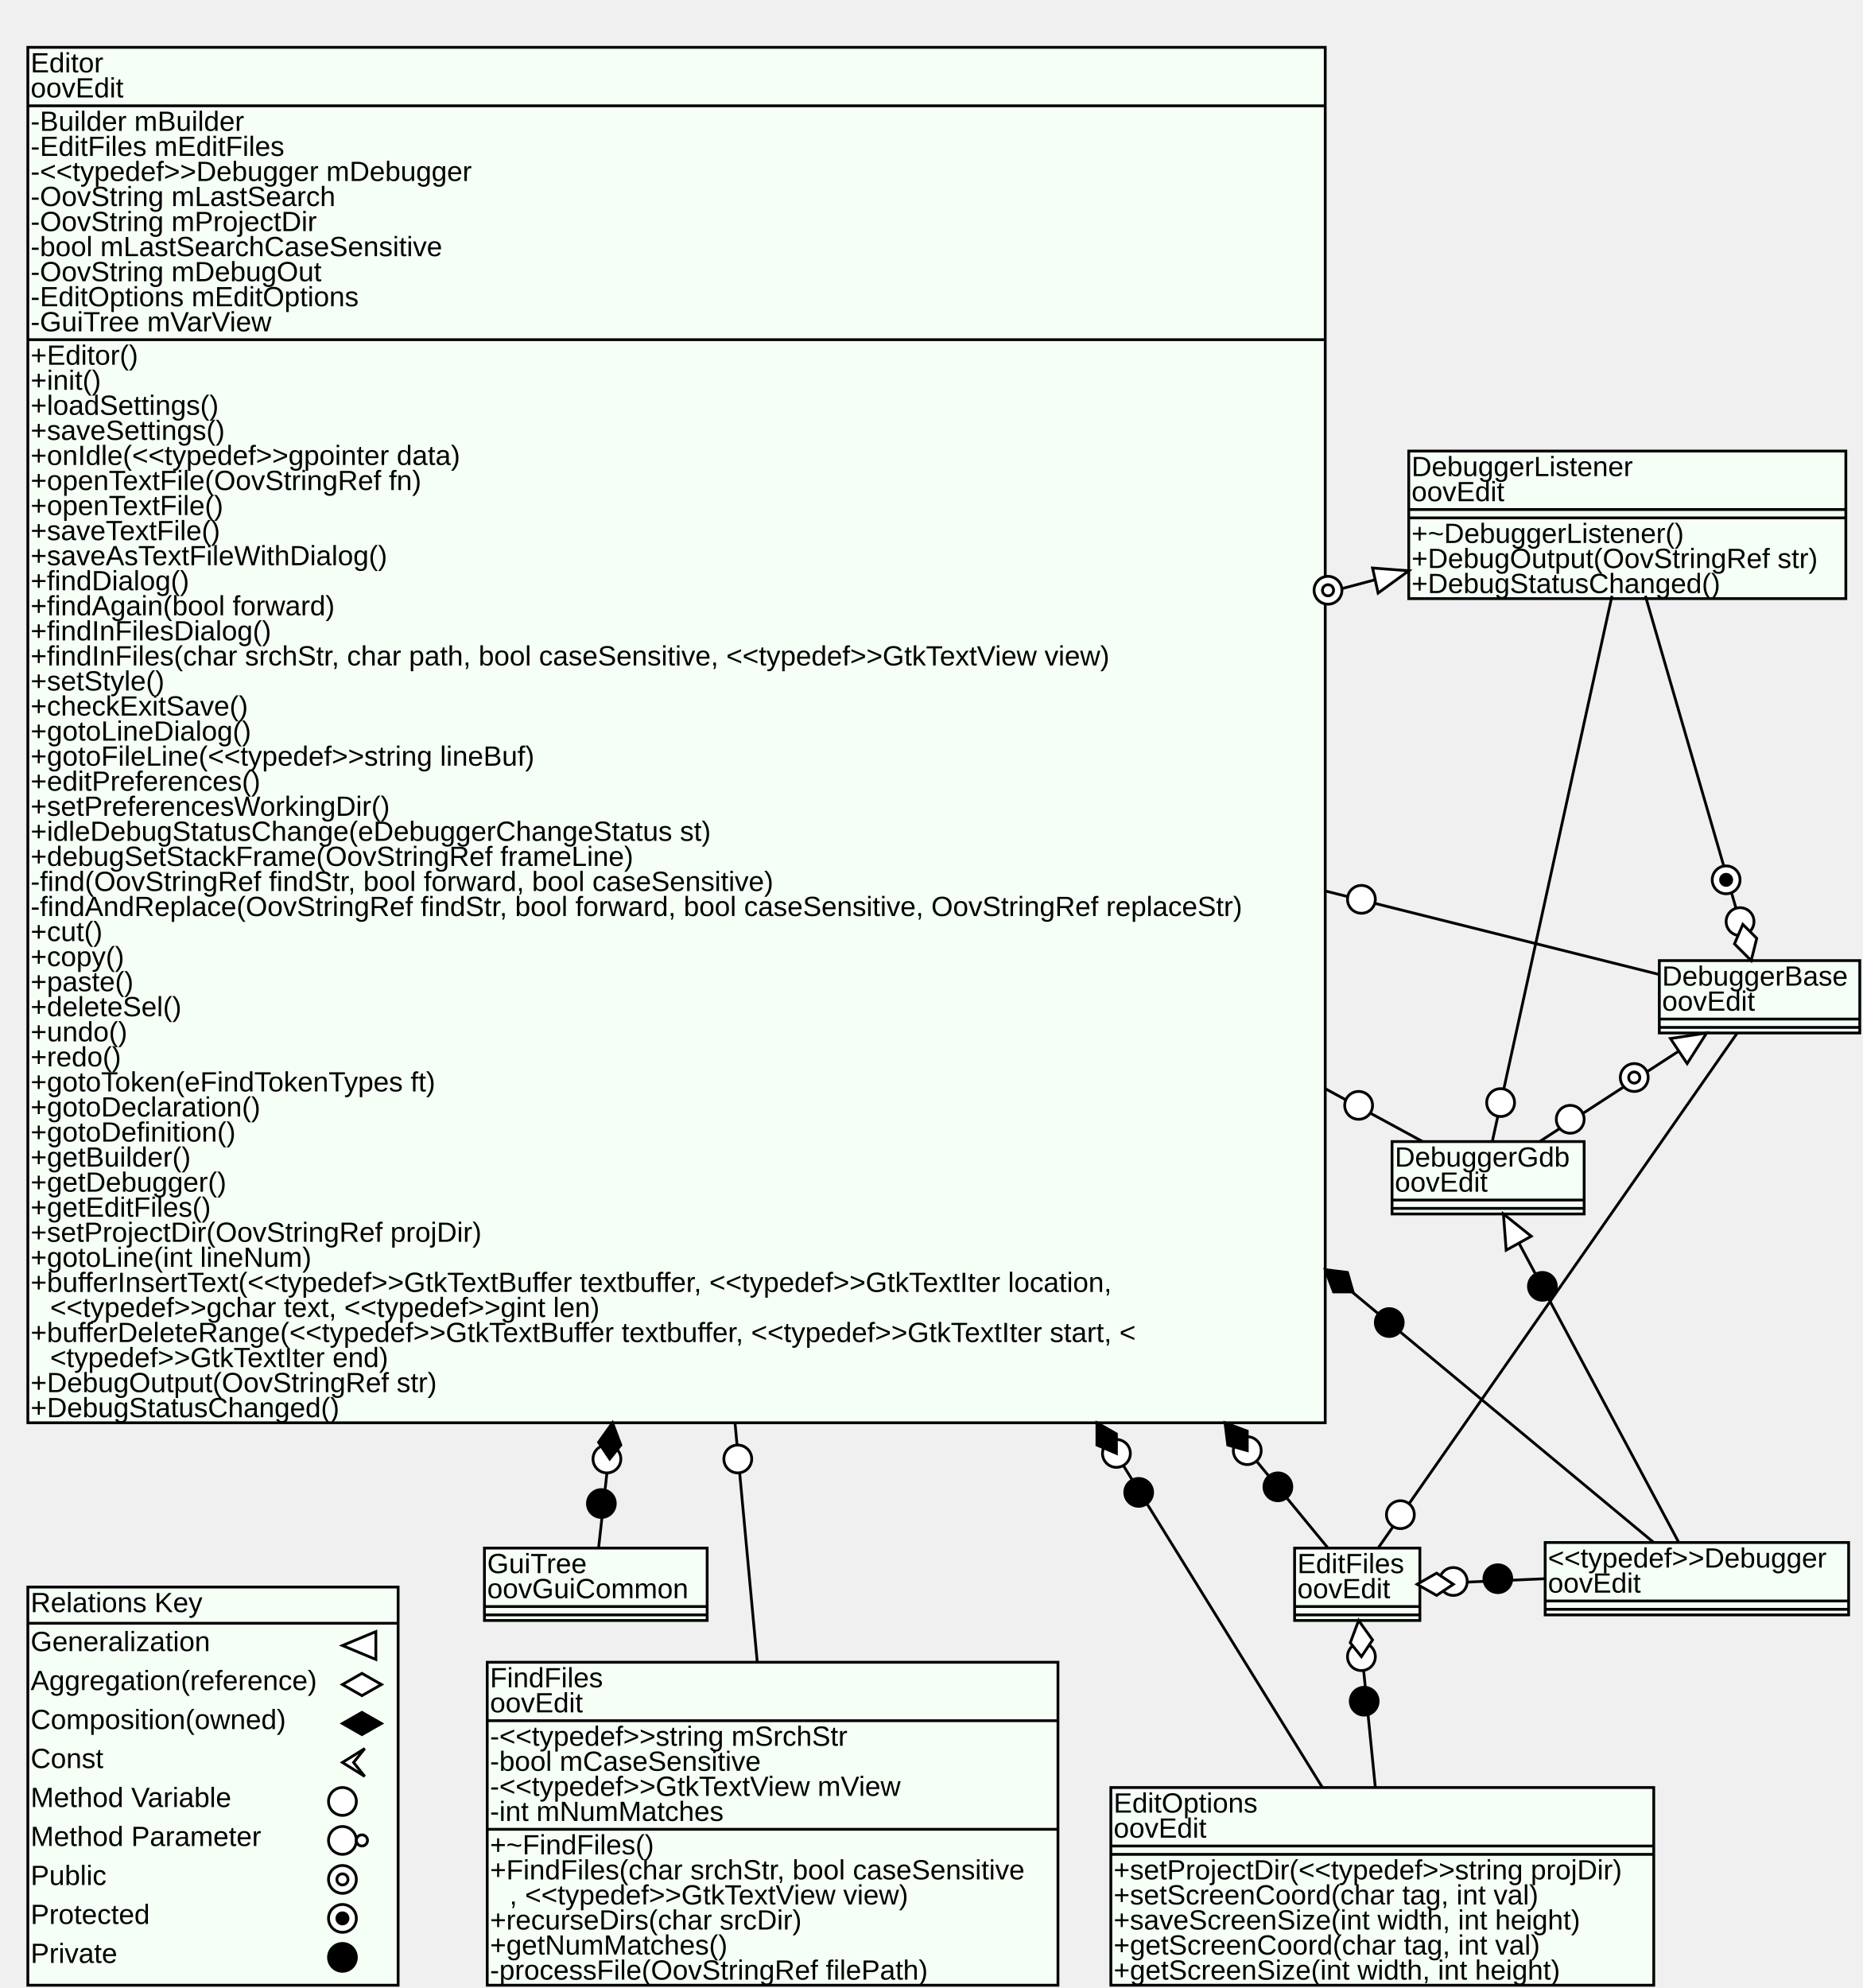
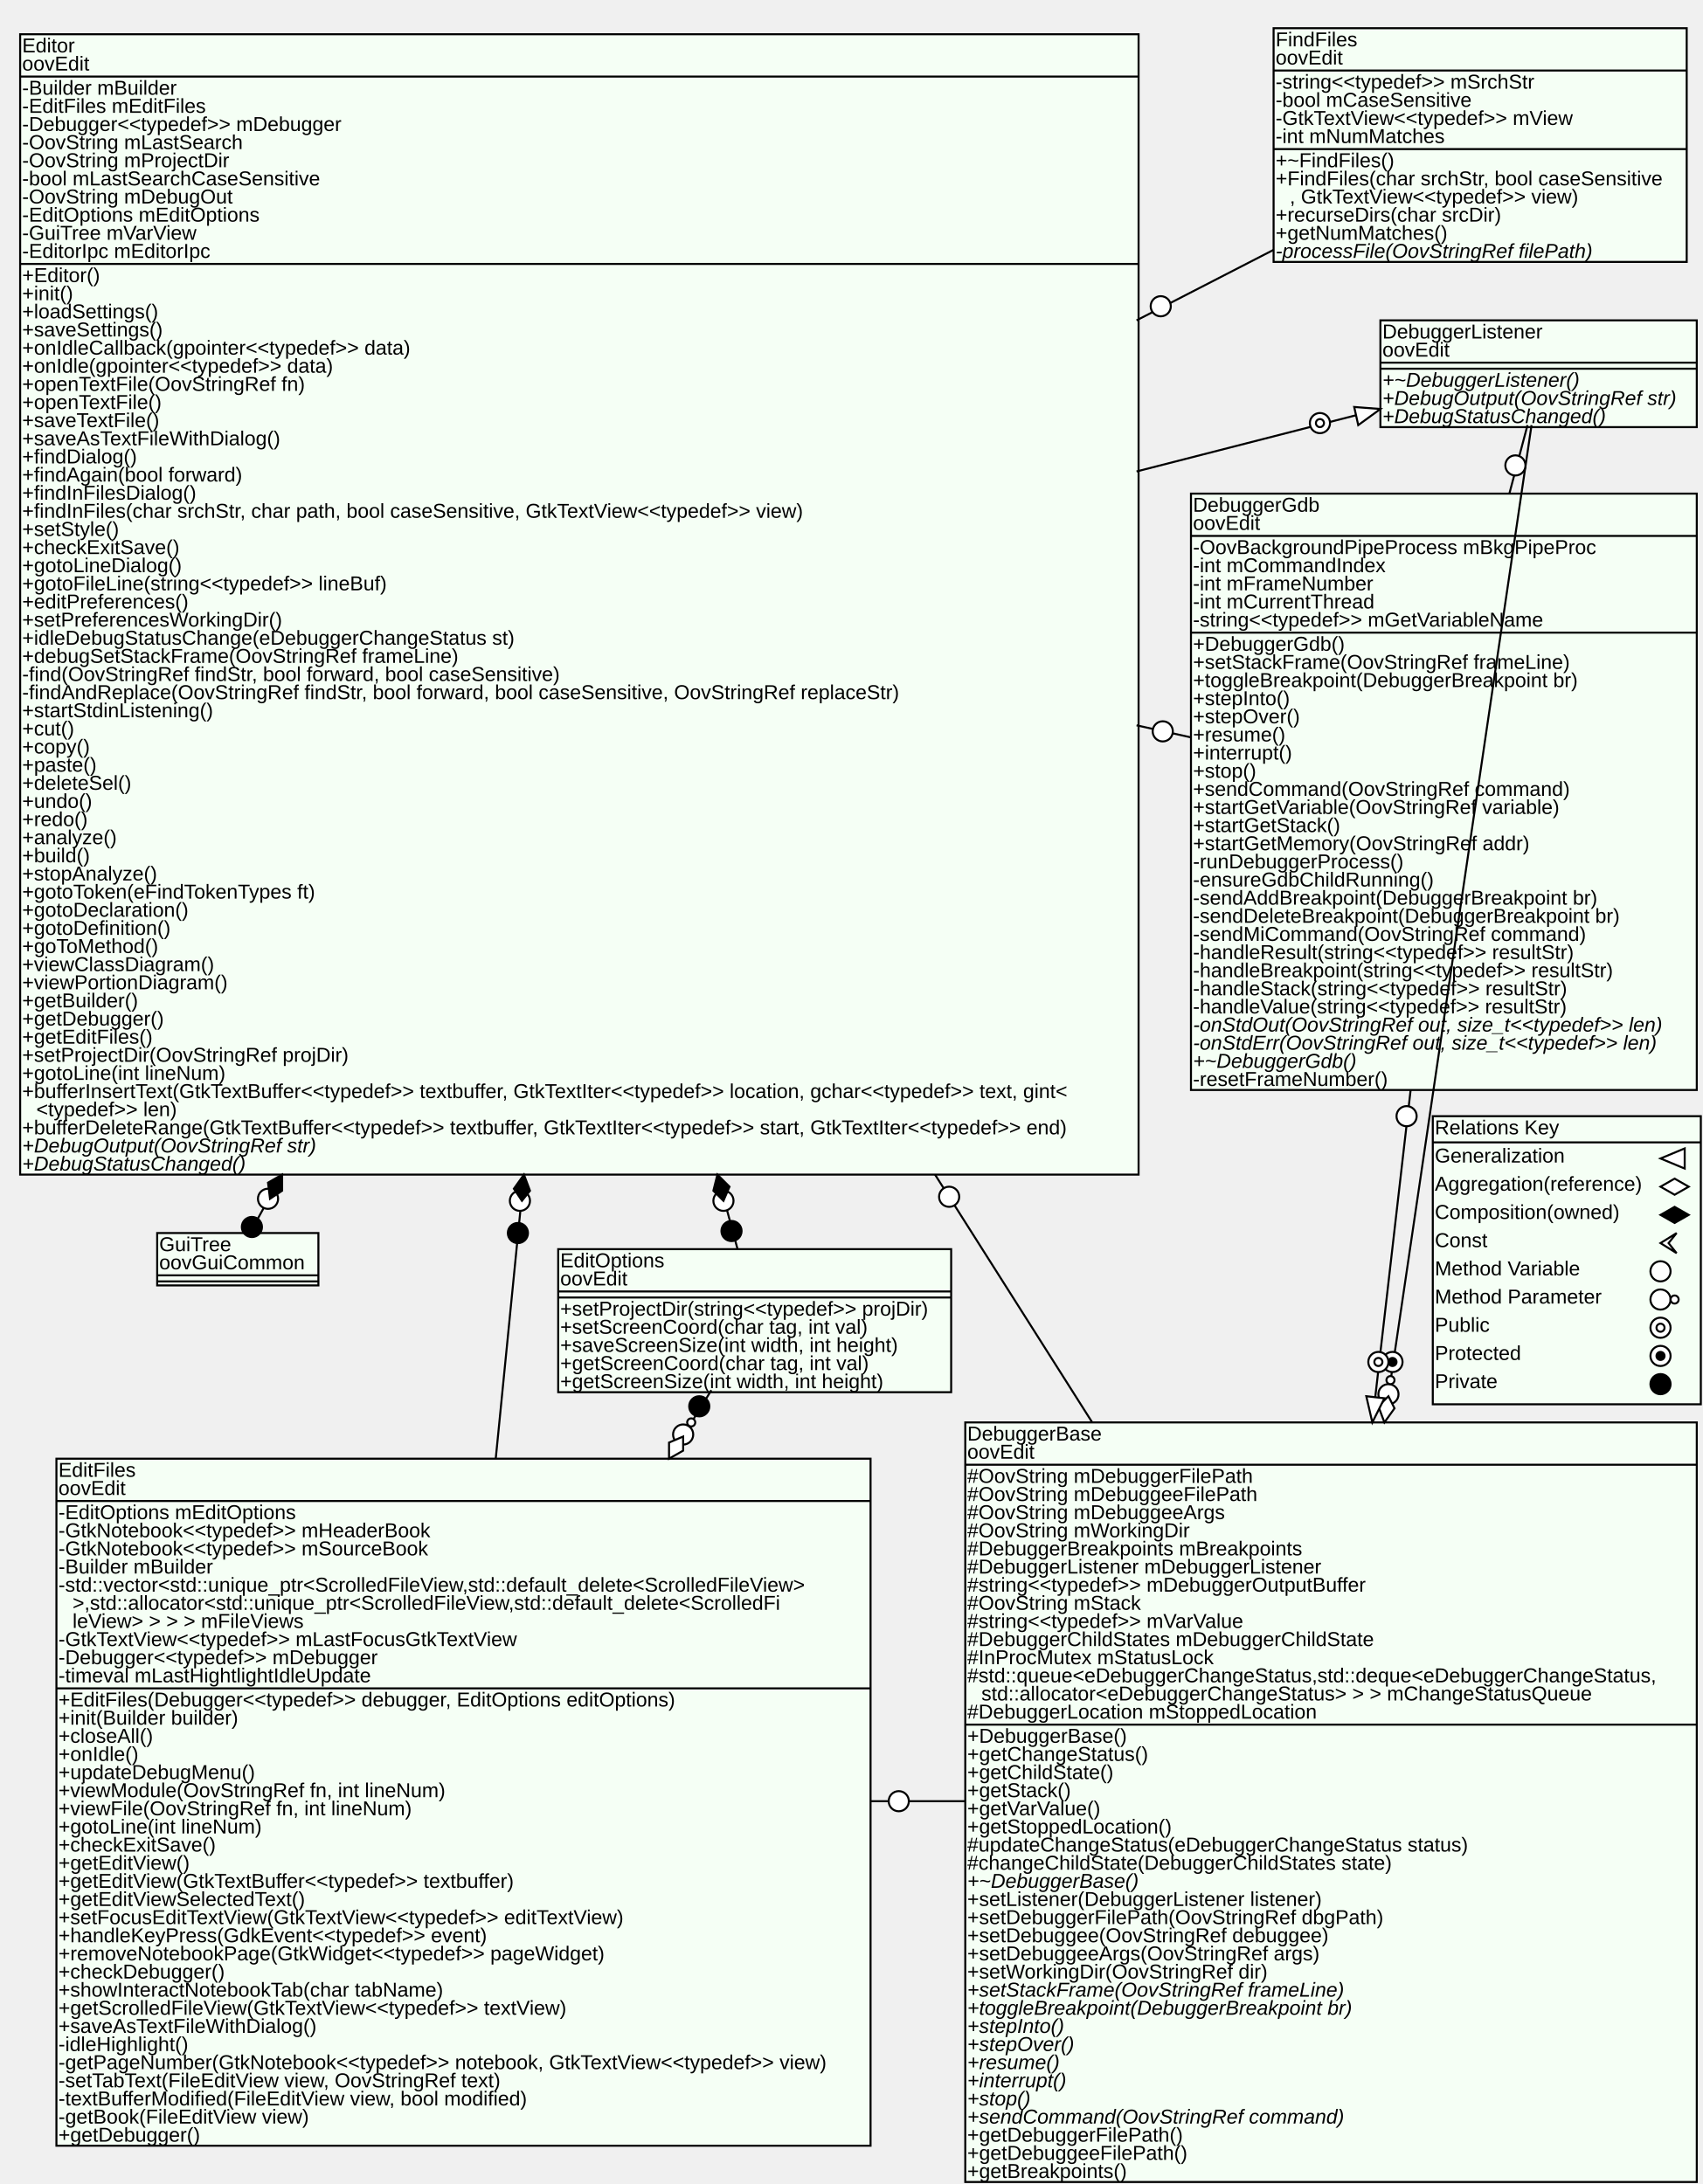
- <svg xmlns="http://www.w3.org/2000/svg" version="1.1" font-family="Arial, Helvetica, sans-serif" font-size="10" width="669" height="714">
-   <g fill="#f5fff5" stroke="#000000" style="stroke-width:1">
-     <rect x="10" y="570" width="133" height="143" />
-     <line x1="10" y1="583" x2="143" y2="583" />
-     <polygon points="123,591 135,596 135,586 123,591 " style="fill:#ffffff" />
-     <polygon points="123,605 130,609 137,605 130,601 123,605 " style="fill:#ffffff" />
-     <polygon points="123,619 130,623 137,619 130,615 123,619 " style="fill:#000000" />
-     <polygon points="123,633 131,638 127,633 131,628 123,633 " style="fill:#ffffff" />
-     <circle cx="123" cy="647" r="5" style="fill:#ffffff" />
-     <circle cx="123" cy="661" r="5" style="fill:#ffffff" />
-     <circle cx="130" cy="661" r="2" style="fill:#ffffff" />
-     <circle cx="123" cy="675" r="5" style="fill:#ffffff" />
-     <circle cx="123" cy="675" r="2" style="fill:#ffffff" />
-     <circle cx="123" cy="689" r="5" style="fill:#ffffff" />
-     <circle cx="123" cy="689" r="2" style="fill:#000000" />
-     <circle cx="123" cy="703" r="5" style="fill:#000000" />
-     <circle cx="123" cy="703" r="2" style="fill:#000000" />
-   </g>
-   <g stroke="none">
-     <text x="11" y="579">Relations Key</text>
-     <text x="11" y="593">Generalization</text>
-     <text x="11" y="607">Aggregation(reference)</text>
-     <text x="11" y="621">Composition(owned)</text>
-     <text x="11" y="635">Const</text>
-     <text x="11" y="649">Method Variable</text>
-     <text x="11" y="663">Method Parameter</text>
-     <text x="11" y="677">Public</text>
-     <text x="11" y="691">Protected</text>
-     <text x="11" y="705">Private</text>
-   </g>
-   <g fill="#f5fff5" stroke="#000000" style="stroke-width:1">
-     <rect x="10" y="17" width="466" height="494" />
-     <line x1="10" y1="38" x2="476" y2="38" />
-     <line x1="10" y1="122" x2="476" y2="122" />
+ <svg xmlns="http://www.w3.org/2000/svg" version="1.1" font-family="Arial, Helvetica, sans-serif" font-size="10" width="845" height="1084">
+   <g fill="#f5fff5" stroke="#000000" style="stroke-width:1">
+     <rect x="711" y="554" width="133" height="143" />
+     <line x1="711" y1="567" x2="844" y2="567" />
+     <polygon points="824,575 836,580 836,570 824,575 " style="fill:#ffffff" />
+     <polygon points="824,589 831,593 838,589 831,585 824,589 " style="fill:#ffffff" />
+     <polygon points="824,603 831,607 838,603 831,599 824,603 " style="fill:#000000" />
+     <polygon points="824,617 832,622 828,617 832,612 824,617 " style="fill:#ffffff" />
+     <circle cx="824" cy="631" r="5" style="fill:#ffffff" />
+     <circle cx="824" cy="645" r="5" style="fill:#ffffff" />
+     <circle cx="831" cy="645" r="2" style="fill:#ffffff" />
+     <circle cx="824" cy="659" r="5" style="fill:#ffffff" />
+     <circle cx="824" cy="659" r="2" style="fill:#ffffff" />
+     <circle cx="824" cy="673" r="5" style="fill:#ffffff" />
+     <circle cx="824" cy="673" r="2" style="fill:#000000" />
+     <circle cx="824" cy="687" r="5" style="fill:#000000" />
+     <circle cx="824" cy="687" r="2" style="fill:#000000" />
+   </g>
+   <g stroke="none">
+     <text x="712" y="563">Relations Key</text>
+     <text x="712" y="577">Generalization</text>
+     <text x="712" y="591">Aggregation(reference)</text>
+     <text x="712" y="605">Composition(owned)</text>
+     <text x="712" y="619">Const</text>
+     <text x="712" y="633">Method Variable</text>
+     <text x="712" y="647">Method Parameter</text>
+     <text x="712" y="661">Public</text>
+     <text x="712" y="675">Protected</text>
+     <text x="712" y="689">Private</text>
+   </g>
+   <g fill="#f5fff5" stroke="#000000" style="stroke-width:1">
+     <rect x="10" y="17" width="555" height="566" />
+     <line x1="10" y1="38" x2="565" y2="38" />
+     <line x1="10" y1="131" x2="565" y2="131" />
  </g>
  <g stroke="none">
    <text x="11" y="26">Editor</text>
    <text x="11" y="35">oovEdit</text>
    <text x="11" y="47">-Builder mBuilder</text>
    <text x="11" y="56">-EditFiles mEditFiles</text>
-     <text x="11" y="65">-&lt;&lt;typedef&gt;&gt;Debugger mDebugger</text>
+     <text x="11" y="65">-Debugger&lt;&lt;typedef&gt;&gt; mDebugger</text>
    <text x="11" y="74">-OovString mLastSearch</text>
    <text x="11" y="83">-OovString mProjectDir</text>
    <text x="11" y="92">-bool mLastSearchCaseSensitive</text>
    <text x="11" y="101">-OovString mDebugOut</text>
    <text x="11" y="110">-EditOptions mEditOptions</text>
    <text x="11" y="119">-GuiTree mVarView</text>
-     <text x="11" y="131">+Editor()</text>
-     <text x="11" y="140">+init()</text>
-     <text x="11" y="149">+loadSettings()</text>
-     <text x="11" y="158">+saveSettings()</text>
-     <text x="11" y="167">+onIdle(&lt;&lt;typedef&gt;&gt;gpointer data)</text>
-     <text x="11" y="176">+openTextFile(OovStringRef fn)</text>
-     <text x="11" y="185">+openTextFile()</text>
-     <text x="11" y="194">+saveTextFile()</text>
-     <text x="11" y="203">+saveAsTextFileWithDialog()</text>
-     <text x="11" y="212">+findDialog()</text>
-     <text x="11" y="221">+findAgain(bool forward)</text>
-     <text x="11" y="230">+findInFilesDialog()</text>
-     <text x="11" y="239">+findInFiles(char srchStr, char path, bool caseSensitive, &lt;&lt;typedef&gt;&gt;GtkTextView view)</text>
-     <text x="11" y="248">+setStyle()</text>
-     <text x="11" y="257">+checkExitSave()</text>
-     <text x="11" y="266">+gotoLineDialog()</text>
-     <text x="11" y="275">+gotoFileLine(&lt;&lt;typedef&gt;&gt;string lineBuf)</text>
-     <text x="11" y="284">+editPreferences()</text>
-     <text x="11" y="293">+setPreferencesWorkingDir()</text>
-     <text x="11" y="302">+idleDebugStatusChange(eDebuggerChangeStatus st)</text>
-     <text x="11" y="311">+debugSetStackFrame(OovStringRef frameLine)</text>
-     <text x="11" y="320">-find(OovStringRef findStr, bool forward, bool caseSensitive)</text>
-     <text x="11" y="329">-findAndReplace(OovStringRef findStr, bool forward, bool caseSensitive, OovStringRef replaceStr)</text>
-     <text x="11" y="338">+cut()</text>
-     <text x="11" y="347">+copy()</text>
-     <text x="11" y="356">+paste()</text>
-     <text x="11" y="365">+deleteSel()</text>
-     <text x="11" y="374">+undo()</text>
-     <text x="11" y="383">+redo()</text>
-     <text x="11" y="392">+gotoToken(eFindTokenTypes ft)</text>
-     <text x="11" y="401">+gotoDeclaration()</text>
-     <text x="11" y="410">+gotoDefinition()</text>
-     <text x="11" y="419">+getBuilder()</text>
-     <text x="11" y="428">+getDebugger()</text>
-     <text x="11" y="437">+getEditFiles()</text>
-     <text x="11" y="446">+setProjectDir(OovStringRef projDir)</text>
-     <text x="11" y="455">+gotoLine(int lineNum)</text>
-     <text x="11" y="464">+bufferInsertText(&lt;&lt;typedef&gt;&gt;GtkTextBuffer textbuffer, &lt;&lt;typedef&gt;&gt;GtkTextIter location,</text>
-     <text x="18" y="473"> &lt;&lt;typedef&gt;&gt;gchar text, &lt;&lt;typedef&gt;&gt;gint len)</text>
-     <text x="11" y="482">+bufferDeleteRange(&lt;&lt;typedef&gt;&gt;GtkTextBuffer textbuffer, &lt;&lt;typedef&gt;&gt;GtkTextIter start, &lt;</text>
-     <text x="18" y="491">&lt;typedef&gt;&gt;GtkTextIter end)</text>
-     <text x="11" y="500">+DebugOutput(OovStringRef str)</text>
-     <text x="11" y="509">+DebugStatusChanged()</text>
-   </g>
-   <g fill="#f5fff5" stroke="#000000" style="stroke-width:1">
-     <rect x="465" y="556" width="45" height="26" />
-     <line x1="465" y1="577" x2="510" y2="577" />
-     <line x1="465" y1="580" x2="510" y2="580" />
-   </g>
-   <g stroke="none">
-     <text x="466" y="565">EditFiles</text>
-     <text x="466" y="574">oovEdit</text>
-   </g>
-   <g fill="#f5fff5" stroke="#000000" style="stroke-width:1">
-     <rect x="555" y="554" width="109" height="26" />
-     <line x1="555" y1="575" x2="664" y2="575" />
-     <line x1="555" y1="578" x2="664" y2="578" />
-   </g>
-   <g stroke="none">
-     <text x="556" y="563">&lt;&lt;typedef&gt;&gt;Debugger</text>
-     <text x="556" y="572">oovEdit</text>
-   </g>
-   <g fill="#f5fff5" stroke="#000000" style="stroke-width:1">
-     <rect x="399" y="642" width="195" height="71" />
-     <line x1="399" y1="663" x2="594" y2="663" />
-     <line x1="399" y1="666" x2="594" y2="666" />
-   </g>
-   <g stroke="none">
-     <text x="400" y="651">EditOptions</text>
-     <text x="400" y="660">oovEdit</text>
-     <text x="400" y="675">+setProjectDir(&lt;&lt;typedef&gt;&gt;string projDir)</text>
-     <text x="400" y="684">+setScreenCoord(char tag, int val)</text>
-     <text x="400" y="693">+saveScreenSize(int width, int height)</text>
-     <text x="400" y="702">+getScreenCoord(char tag, int val)</text>
-     <text x="400" y="711">+getScreenSize(int width, int height)</text>
-   </g>
-   <g fill="#f5fff5" stroke="#000000" style="stroke-width:1">
-     <rect x="174" y="556" width="80" height="26" />
-     <line x1="174" y1="577" x2="254" y2="577" />
-     <line x1="174" y1="580" x2="254" y2="580" />
-   </g>
-   <g stroke="none">
-     <text x="175" y="565">GuiTree</text>
-     <text x="175" y="574">oovGuiCommon</text>
-   </g>
-   <g fill="#f5fff5" stroke="#000000" style="stroke-width:1">
-     <rect x="506" y="162" width="157" height="53" />
-     <line x1="506" y1="183" x2="663" y2="183" />
-     <line x1="506" y1="186" x2="663" y2="186" />
-   </g>
-   <g stroke="none">
-     <text x="507" y="171">DebuggerListener</text>
-     <text x="507" y="180">oovEdit</text>
-     <text x="507" y="195">+~DebuggerListener()</text>
-     <text x="507" y="204">+DebugOutput(OovStringRef str)</text>
-     <text x="507" y="213">+DebugStatusChanged()</text>
-   </g>
-   <g fill="#f5fff5" stroke="#000000" style="stroke-width:1">
-     <rect x="596" y="345" width="72" height="26" />
-     <line x1="596" y1="366" x2="668" y2="366" />
-     <line x1="596" y1="369" x2="668" y2="369" />
-   </g>
-   <g stroke="none">
-     <text x="597" y="354">DebuggerBase</text>
-     <text x="597" y="363">oovEdit</text>
-   </g>
-   <g fill="#f5fff5" stroke="#000000" style="stroke-width:1">
-     <rect x="500" y="410" width="69" height="26" />
-     <line x1="500" y1="431" x2="569" y2="431" />
-     <line x1="500" y1="434" x2="569" y2="434" />
-   </g>
-   <g stroke="none">
-     <text x="501" y="419">DebuggerGdb</text>
-     <text x="501" y="428">oovEdit</text>
-   </g>
-   <g fill="#f5fff5" stroke="#000000" style="stroke-width:1">
-     <rect x="175" y="597" width="205" height="116" />
-     <line x1="175" y1="618" x2="380" y2="618" />
-     <line x1="175" y1="657" x2="380" y2="657" />
-   </g>
-   <g stroke="none">
-     <text x="176" y="606">FindFiles</text>
-     <text x="176" y="615">oovEdit</text>
-     <text x="176" y="627">-&lt;&lt;typedef&gt;&gt;string mSrchStr</text>
-     <text x="176" y="636">-bool mCaseSensitive</text>
-     <text x="176" y="645">-&lt;&lt;typedef&gt;&gt;GtkTextView mView</text>
-     <text x="176" y="654">-int mNumMatches</text>
-     <text x="176" y="666">+~FindFiles()</text>
-     <text x="176" y="675">+FindFiles(char srchStr, bool caseSensitive</text>
-     <text x="183" y="684">, &lt;&lt;typedef&gt;&gt;GtkTextView view)</text>
-     <text x="176" y="693">+recurseDirs(char srcDir)</text>
-     <text x="176" y="702">+getNumMatches()</text>
-     <text x="176" y="711">-processFile(OovStringRef filePath)</text>
+     <text x="11" y="128">-EditorIpc mEditorIpc</text>
+     <text x="11" y="140">+Editor()</text>
+     <text x="11" y="149">+init()</text>
+     <text x="11" y="158">+loadSettings()</text>
+     <text x="11" y="167">+saveSettings()</text>
+     <text x="11" y="176">+onIdleCallback(gpointer&lt;&lt;typedef&gt;&gt; data)</text>
+     <text x="11" y="185">+onIdle(gpointer&lt;&lt;typedef&gt;&gt; data)</text>
+     <text x="11" y="194">+openTextFile(OovStringRef fn)</text>
+     <text x="11" y="203">+openTextFile()</text>
+     <text x="11" y="212">+saveTextFile()</text>
+     <text x="11" y="221">+saveAsTextFileWithDialog()</text>
+     <text x="11" y="230">+findDialog()</text>
+     <text x="11" y="239">+findAgain(bool forward)</text>
+     <text x="11" y="248">+findInFilesDialog()</text>
+     <text x="11" y="257">+findInFiles(char srchStr, char path, bool caseSensitive, GtkTextView&lt;&lt;typedef&gt;&gt; view)</text>
+     <text x="11" y="266">+setStyle()</text>
+     <text x="11" y="275">+checkExitSave()</text>
+     <text x="11" y="284">+gotoLineDialog()</text>
+     <text x="11" y="293">+gotoFileLine(string&lt;&lt;typedef&gt;&gt; lineBuf)</text>
+     <text x="11" y="302">+editPreferences()</text>
+     <text x="11" y="311">+setPreferencesWorkingDir()</text>
+     <text x="11" y="320">+idleDebugStatusChange(eDebuggerChangeStatus st)</text>
+     <text x="11" y="329">+debugSetStackFrame(OovStringRef frameLine)</text>
+     <text x="11" y="338">-find(OovStringRef findStr, bool forward, bool caseSensitive)</text>
+     <text x="11" y="347">-findAndReplace(OovStringRef findStr, bool forward, bool caseSensitive, OovStringRef replaceStr)</text>
+     <text x="11" y="356">+startStdinListening()</text>
+     <text x="11" y="365">+cut()</text>
+     <text x="11" y="374">+copy()</text>
+     <text x="11" y="383">+paste()</text>
+     <text x="11" y="392">+deleteSel()</text>
+     <text x="11" y="401">+undo()</text>
+     <text x="11" y="410">+redo()</text>
+     <text x="11" y="419">+analyze()</text>
+     <text x="11" y="428">+build()</text>
+     <text x="11" y="437">+stopAnalyze()</text>
+     <text x="11" y="446">+gotoToken(eFindTokenTypes ft)</text>
+     <text x="11" y="455">+gotoDeclaration()</text>
+     <text x="11" y="464">+gotoDefinition()</text>
+     <text x="11" y="473">+goToMethod()</text>
+     <text x="11" y="482">+viewClassDiagram()</text>
+     <text x="11" y="491">+viewPortionDiagram()</text>
+     <text x="11" y="500">+getBuilder()</text>
+     <text x="11" y="509">+getDebugger()</text>
+     <text x="11" y="518">+getEditFiles()</text>
+     <text x="11" y="527">+setProjectDir(OovStringRef projDir)</text>
+     <text x="11" y="536">+gotoLine(int lineNum)</text>
+     <text x="11" y="545">+bufferInsertText(GtkTextBuffer&lt;&lt;typedef&gt;&gt; textbuffer, GtkTextIter&lt;&lt;typedef&gt;&gt; location, gchar&lt;&lt;typedef&gt;&gt; text, gint&lt;</text>
+     <text x="18" y="554">&lt;typedef&gt;&gt; len)</text>
+     <text x="11" y="563">+bufferDeleteRange(GtkTextBuffer&lt;&lt;typedef&gt;&gt; textbuffer, GtkTextIter&lt;&lt;typedef&gt;&gt; start, GtkTextIter&lt;&lt;typedef&gt;&gt; end)</text>
+   </g>
+   <g stroke="none" font-style="italic">
+     <text x="11" y="572">+DebugOutput(OovStringRef str)</text>
+     <text x="11" y="581">+DebugStatusChanged()</text>
+   </g>
+   <g fill="#f5fff5" stroke="#000000" style="stroke-width:1">
+     <rect x="28" y="724" width="404" height="341" />
+     <line x1="28" y1="745" x2="432" y2="745" />
+     <line x1="28" y1="838" x2="432" y2="838" />
+   </g>
+   <g stroke="none">
+     <text x="29" y="733">EditFiles</text>
+     <text x="29" y="742">oovEdit</text>
+     <text x="29" y="754">-EditOptions mEditOptions</text>
+     <text x="29" y="763">-GtkNotebook&lt;&lt;typedef&gt;&gt; mHeaderBook</text>
+     <text x="29" y="772">-GtkNotebook&lt;&lt;typedef&gt;&gt; mSourceBook</text>
+     <text x="29" y="781">-Builder mBuilder</text>
+     <text x="29" y="790">-std::vector&lt;std::unique_ptr&lt;ScrolledFileView,std::default_delete&lt;ScrolledFileView&gt;</text>
+     <text x="36" y="799"> &gt;,std::allocator&lt;std::unique_ptr&lt;ScrolledFileView,std::default_delete&lt;ScrolledFi</text>
+     <text x="36" y="808">leView&gt; &gt; &gt; &gt; mFileViews</text>
+     <text x="29" y="817">-GtkTextView&lt;&lt;typedef&gt;&gt; mLastFocusGtkTextView</text>
+     <text x="29" y="826">-Debugger&lt;&lt;typedef&gt;&gt; mDebugger</text>
+     <text x="29" y="835">-timeval mLastHightlightIdleUpdate</text>
+     <text x="29" y="847">+EditFiles(Debugger&lt;&lt;typedef&gt;&gt; debugger, EditOptions editOptions)</text>
+     <text x="29" y="856">+init(Builder builder)</text>
+     <text x="29" y="865">+closeAll()</text>
+     <text x="29" y="874">+onIdle()</text>
+     <text x="29" y="883">+updateDebugMenu()</text>
+     <text x="29" y="892">+viewModule(OovStringRef fn, int lineNum)</text>
+     <text x="29" y="901">+viewFile(OovStringRef fn, int lineNum)</text>
+     <text x="29" y="910">+gotoLine(int lineNum)</text>
+     <text x="29" y="919">+checkExitSave()</text>
+     <text x="29" y="928">+getEditView()</text>
+     <text x="29" y="937">+getEditView(GtkTextBuffer&lt;&lt;typedef&gt;&gt; textbuffer)</text>
+     <text x="29" y="946">+getEditViewSelectedText()</text>
+     <text x="29" y="955">+setFocusEditTextView(GtkTextView&lt;&lt;typedef&gt;&gt; editTextView)</text>
+     <text x="29" y="964">+handleKeyPress(GdkEvent&lt;&lt;typedef&gt;&gt; event)</text>
+     <text x="29" y="973">+removeNotebookPage(GtkWidget&lt;&lt;typedef&gt;&gt; pageWidget)</text>
+     <text x="29" y="982">+checkDebugger()</text>
+     <text x="29" y="991">+showInteractNotebookTab(char tabName)</text>
+     <text x="29" y="1000">+getScrolledFileView(GtkTextView&lt;&lt;typedef&gt;&gt; textView)</text>
+     <text x="29" y="1009">+saveAsTextFileWithDialog()</text>
+     <text x="29" y="1018">-idleHighlight()</text>
+     <text x="29" y="1027">-getPageNumber(GtkNotebook&lt;&lt;typedef&gt;&gt; notebook, GtkTextView&lt;&lt;typedef&gt;&gt; view)</text>
+     <text x="29" y="1036">-setTabText(FileEditView view, OovStringRef text)</text>
+     <text x="29" y="1045">-textBufferModified(FileEditView view, bool modified)</text>
+     <text x="29" y="1054">-getBook(FileEditView view)</text>
+     <text x="29" y="1063">+getDebugger()</text>
+   </g>
+   <g stroke="none" font-style="italic">
+ </g>
+   <g fill="#f5fff5" stroke="#000000" style="stroke-width:1">
+     <rect x="277" y="620" width="195" height="71" />
+     <line x1="277" y1="641" x2="472" y2="641" />
+     <line x1="277" y1="644" x2="472" y2="644" />
+   </g>
+   <g stroke="none">
+     <text x="278" y="629">EditOptions</text>
+     <text x="278" y="638">oovEdit</text>
+     <text x="278" y="653">+setProjectDir(string&lt;&lt;typedef&gt;&gt; projDir)</text>
+     <text x="278" y="662">+setScreenCoord(char tag, int val)</text>
+     <text x="278" y="671">+saveScreenSize(int width, int height)</text>
+     <text x="278" y="680">+getScreenCoord(char tag, int val)</text>
+     <text x="278" y="689">+getScreenSize(int width, int height)</text>
+   </g>
+   <g stroke="none" font-style="italic">
+ </g>
+   <g fill="#f5fff5" stroke="#000000" style="stroke-width:1">
+     <rect x="78" y="612" width="80" height="26" />
+     <line x1="78" y1="633" x2="158" y2="633" />
+     <line x1="78" y1="636" x2="158" y2="636" />
+   </g>
+   <g stroke="none">
+     <text x="79" y="621">GuiTree</text>
+     <text x="79" y="630">oovGuiCommon</text>
+   </g>
+   <g stroke="none" font-style="italic">
+ </g>
+   <g fill="#f5fff5" stroke="#000000" style="stroke-width:1">
+     <rect x="685" y="159" width="157" height="53" />
+     <line x1="685" y1="180" x2="842" y2="180" />
+     <line x1="685" y1="183" x2="842" y2="183" />
+   </g>
+   <g stroke="none">
+     <text x="686" y="168">DebuggerListener</text>
+     <text x="686" y="177">oovEdit</text>
+   </g>
+   <g stroke="none" font-style="italic">
+     <text x="686" y="192">+~DebuggerListener()</text>
+     <text x="686" y="201">+DebugOutput(OovStringRef str)</text>
+     <text x="686" y="210">+DebugStatusChanged()</text>
+   </g>
+   <g fill="#f5fff5" stroke="#000000" style="stroke-width:1">
+     <rect x="479" y="706" width="363" height="377" />
+     <line x1="479" y1="727" x2="842" y2="727" />
+     <line x1="479" y1="856" x2="842" y2="856" />
+   </g>
+   <g stroke="none">
+     <text x="480" y="715">DebuggerBase</text>
+     <text x="480" y="724">oovEdit</text>
+     <text x="480" y="736">#OovString mDebuggerFilePath</text>
+     <text x="480" y="745">#OovString mDebuggeeFilePath</text>
+     <text x="480" y="754">#OovString mDebuggeeArgs</text>
+     <text x="480" y="763">#OovString mWorkingDir</text>
+     <text x="480" y="772">#DebuggerBreakpoints mBreakpoints</text>
+     <text x="480" y="781">#DebuggerListener mDebuggerListener</text>
+     <text x="480" y="790">#string&lt;&lt;typedef&gt;&gt; mDebuggerOutputBuffer</text>
+     <text x="480" y="799">#OovString mStack</text>
+     <text x="480" y="808">#string&lt;&lt;typedef&gt;&gt; mVarValue</text>
+     <text x="480" y="817">#DebuggerChildStates mDebuggerChildState</text>
+     <text x="480" y="826">#InProcMutex mStatusLock</text>
+     <text x="480" y="835">#std::queue&lt;eDebuggerChangeStatus,std::deque&lt;eDebuggerChangeStatus,</text>
+     <text x="487" y="844">std::allocator&lt;eDebuggerChangeStatus&gt; &gt; &gt; mChangeStatusQueue</text>
+     <text x="480" y="853">#DebuggerLocation mStoppedLocation</text>
+     <text x="480" y="865">+DebuggerBase()</text>
+     <text x="480" y="874">+getChangeStatus()</text>
+     <text x="480" y="883">+getChildState()</text>
+     <text x="480" y="892">+getStack()</text>
+     <text x="480" y="901">+getVarValue()</text>
+     <text x="480" y="910">+getStoppedLocation()</text>
+     <text x="480" y="919">#updateChangeStatus(eDebuggerChangeStatus status)</text>
+     <text x="480" y="928">#changeChildState(DebuggerChildStates state)</text>
+     <text x="480" y="946">+setListener(DebuggerListener listener)</text>
+     <text x="480" y="955">+setDebuggerFilePath(OovStringRef dbgPath)</text>
+     <text x="480" y="964">+setDebuggee(OovStringRef debuggee)</text>
+     <text x="480" y="973">+setDebuggeeArgs(OovStringRef args)</text>
+     <text x="480" y="982">+setWorkingDir(OovStringRef dir)</text>
+     <text x="480" y="1063">+getDebuggerFilePath()</text>
+     <text x="480" y="1072">+getDebuggeeFilePath()</text>
+     <text x="480" y="1081">+getBreakpoints()</text>
+   </g>
+   <g stroke="none" font-style="italic">
+     <text x="480" y="937">+~DebuggerBase()</text>
+     <text x="480" y="991">+setStackFrame(OovStringRef frameLine)</text>
+     <text x="480" y="1000">+toggleBreakpoint(DebuggerBreakpoint br)</text>
+     <text x="480" y="1009">+stepInto()</text>
+     <text x="480" y="1018">+stepOver()</text>
+     <text x="480" y="1027">+resume()</text>
+     <text x="480" y="1036">+interrupt()</text>
+     <text x="480" y="1045">+stop()</text>
+     <text x="480" y="1054">+sendCommand(OovStringRef command)</text>
+   </g>
+   <g fill="#f5fff5" stroke="#000000" style="stroke-width:1">
+     <rect x="591" y="245" width="251" height="296" />
+     <line x1="591" y1="266" x2="842" y2="266" />
+     <line x1="591" y1="314" x2="842" y2="314" />
+   </g>
+   <g stroke="none">
+     <text x="592" y="254">DebuggerGdb</text>
+     <text x="592" y="263">oovEdit</text>
+     <text x="592" y="275">-OovBackgroundPipeProcess mBkgPipeProc</text>
+     <text x="592" y="284">-int mCommandIndex</text>
+     <text x="592" y="293">-int mFrameNumber</text>
+     <text x="592" y="302">-int mCurrentThread</text>
+     <text x="592" y="311">-string&lt;&lt;typedef&gt;&gt; mGetVariableName</text>
+     <text x="592" y="323">+DebuggerGdb()</text>
+     <text x="592" y="332">+setStackFrame(OovStringRef frameLine)</text>
+     <text x="592" y="341">+toggleBreakpoint(DebuggerBreakpoint br)</text>
+     <text x="592" y="350">+stepInto()</text>
+     <text x="592" y="359">+stepOver()</text>
+     <text x="592" y="368">+resume()</text>
+     <text x="592" y="377">+interrupt()</text>
+     <text x="592" y="386">+stop()</text>
+     <text x="592" y="395">+sendCommand(OovStringRef command)</text>
+     <text x="592" y="404">+startGetVariable(OovStringRef variable)</text>
+     <text x="592" y="413">+startGetStack()</text>
+     <text x="592" y="422">+startGetMemory(OovStringRef addr)</text>
+     <text x="592" y="431">-runDebuggerProcess()</text>
+     <text x="592" y="440">-ensureGdbChildRunning()</text>
+     <text x="592" y="449">-sendAddBreakpoint(DebuggerBreakpoint br)</text>
+     <text x="592" y="458">-sendDeleteBreakpoint(DebuggerBreakpoint br)</text>
+     <text x="592" y="467">-sendMiCommand(OovStringRef command)</text>
+     <text x="592" y="476">-handleResult(string&lt;&lt;typedef&gt;&gt; resultStr)</text>
+     <text x="592" y="485">-handleBreakpoint(string&lt;&lt;typedef&gt;&gt; resultStr)</text>
+     <text x="592" y="494">-handleStack(string&lt;&lt;typedef&gt;&gt; resultStr)</text>
+     <text x="592" y="503">-handleValue(string&lt;&lt;typedef&gt;&gt; resultStr)</text>
+     <text x="592" y="539">-resetFrameNumber()</text>
+   </g>
+   <g stroke="none" font-style="italic">
+     <text x="592" y="512">-onStdOut(OovStringRef out, size_t&lt;&lt;typedef&gt;&gt; len)</text>
+     <text x="592" y="521">-onStdErr(OovStringRef out, size_t&lt;&lt;typedef&gt;&gt; len)</text>
+     <text x="592" y="530">+~DebuggerGdb()</text>
+   </g>
+   <g fill="#f5fff5" stroke="#000000" style="stroke-width:1">
+     <rect x="632" y="14" width="205" height="116" />
+     <line x1="632" y1="35" x2="837" y2="35" />
+     <line x1="632" y1="74" x2="837" y2="74" />
+   </g>
+   <g stroke="none">
+     <text x="633" y="23">FindFiles</text>
+     <text x="633" y="32">oovEdit</text>
+     <text x="633" y="44">-string&lt;&lt;typedef&gt;&gt; mSrchStr</text>
+     <text x="633" y="53">-bool mCaseSensitive</text>
+     <text x="633" y="62">-GtkTextView&lt;&lt;typedef&gt;&gt; mView</text>
+     <text x="633" y="71">-int mNumMatches</text>
+     <text x="633" y="83">+~FindFiles()</text>
+     <text x="633" y="92">+FindFiles(char srchStr, bool caseSensitive</text>
+     <text x="640" y="101">, GtkTextView&lt;&lt;typedef&gt;&gt; view)</text>
+     <text x="633" y="110">+recurseDirs(char srcDir)</text>
+     <text x="633" y="119">+getNumMatches()</text>
+   </g>
+   <g stroke="none" font-style="italic">
+     <text x="633" y="128">-processFile(OovStringRef filePath)</text>
  </g>
  <g fill="#f5f5ff" stroke="#000000" style="stroke-width:1">
-     <line x1="440" y1="511" x2="477" y2="556" />
-     <circle cx="448" cy="521" r="5" style="fill:#ffffff" />
-     <circle cx="459" cy="534" r="5" style="fill:#000000" />
-     <circle cx="459" cy="534" r="2" style="fill:#000000" />
-     <polygon points="440,511 441,519 448,521 448,514 440,511 " style="fill:#000000" />
-     <line x1="476" y1="456" x2="594" y2="554" />
-     <circle cx="499" cy="475" r="5" style="fill:#000000" />
-     <circle cx="499" cy="475" r="2" style="fill:#000000" />
-     <polygon points="476,456 479,464 486,464 484,457 476,456 " style="fill:#000000" />
-     <line x1="394" y1="511" x2="475" y2="642" />
-     <circle cx="401" cy="522" r="5" style="fill:#ffffff" />
-     <circle cx="409" cy="536" r="5" style="fill:#000000" />
-     <circle cx="409" cy="536" r="2" style="fill:#000000" />
-     <polygon points="394,511 394,519 401,522 401,515 394,511 " style="fill:#000000" />
-     <line x1="220" y1="511" x2="215" y2="556" />
-     <circle cx="218" cy="524" r="5" style="fill:#ffffff" />
-     <circle cx="216" cy="540" r="5" style="fill:#000000" />
-     <circle cx="216" cy="540" r="2" style="fill:#000000" />
-     <polygon points="220,511 215,518 219,524 223,519 220,511 " style="fill:#000000" />
-     <line x1="476" y1="213" x2="506" y2="205" />
-     <circle cx="477" cy="212" r="5" style="fill:#ffffff" />
-     <circle cx="477" cy="212" r="2" style="fill:#ffffff" />
-     <polygon points="506,205 493,204 495,213 506,205 " style="fill:#ffffff" />
-     <line x1="476" y1="320" x2="596" y2="350" />
-     <circle cx="489" cy="323" r="5" style="fill:#ffffff" />
-     <line x1="476" y1="391" x2="511" y2="410" />
-     <circle cx="488" cy="397" r="5" style="fill:#ffffff" />
-     <line x1="264" y1="511" x2="272" y2="597" />
-     <circle cx="265" cy="524" r="5" style="fill:#ffffff" />
-     <line x1="509" y1="569" x2="555" y2="567" />
-     <circle cx="522" cy="568" r="5" style="fill:#ffffff" />
-     <circle cx="538" cy="567" r="5" style="fill:#000000" />
-     <circle cx="538" cy="567" r="2" style="fill:#000000" />
-     <polygon points="509,569 516,573 522,569 516,565 509,569 " style="fill:#ffffff" />
-     <line x1="488" y1="582" x2="494" y2="642" />
-     <circle cx="489" cy="595" r="5" style="fill:#ffffff" />
-     <circle cx="490" cy="611" r="5" style="fill:#000000" />
-     <circle cx="490" cy="611" r="2" style="fill:#000000" />
-     <polygon points="488,582 485,590 489,595 493,589 488,582 " style="fill:#ffffff" />
-     <line x1="495" y1="556" x2="624" y2="371" />
-     <circle cx="503" cy="544" r="5" style="fill:#ffffff" />
-     <line x1="603" y1="554" x2="540" y2="436" />
-     <circle cx="554" cy="462" r="5" style="fill:#000000" />
-     <circle cx="554" cy="462" r="2" style="fill:#000000" />
-     <polygon points="540,436 541,449 550,444 540,436 " style="fill:#ffffff" />
-     <line x1="591" y1="214" x2="629" y2="345" />
-     <circle cx="625" cy="331" r="5" style="fill:#ffffff" />
-     <circle cx="620" cy="316" r="5" style="fill:#ffffff" />
-     <circle cx="620" cy="316" r="2" style="fill:#000000" />
-     <polygon points="629,345 631,337 626,332 623,339 629,345 " style="fill:#ffffff" />
-     <line x1="579" y1="214" x2="536" y2="410" />
-     <circle cx="539" cy="396" r="5" style="fill:#ffffff" />
-     <line x1="613" y1="371" x2="553" y2="410" />
-     <circle cx="587" cy="387" r="5" style="fill:#ffffff" />
-     <circle cx="587" cy="387" r="2" style="fill:#ffffff" />
-     <polygon points="613,371 600,373 606,382 613,371 " style="fill:#ffffff" />
-     <circle cx="564" cy="402" r="5" style="fill:#ffffff" />
+     <line x1="260" y1="583" x2="246" y2="724" />
+     <circle cx="258" cy="596" r="5" style="fill:#ffffff" />
+     <circle cx="257" cy="612" r="5" style="fill:#000000" />
+     <circle cx="257" cy="612" r="2" style="fill:#000000" />
+     <polygon points="260,583 255,590 259,596 263,591 260,583 " style="fill:#000000" />
+     <line x1="356" y1="583" x2="366" y2="620" />
+     <circle cx="359" cy="596" r="5" style="fill:#ffffff" />
+     <circle cx="363" cy="611" r="5" style="fill:#000000" />
+     <circle cx="363" cy="611" r="2" style="fill:#000000" />
+     <polygon points="356,583 354,591 359,596 362,589 356,583 " style="fill:#000000" />
+     <line x1="140" y1="583" x2="124" y2="612" />
+     <circle cx="133" cy="595" r="5" style="fill:#ffffff" />
+     <circle cx="125" cy="609" r="5" style="fill:#000000" />
+     <circle cx="125" cy="609" r="2" style="fill:#000000" />
+     <polygon points="140,583 133,587 134,595 140,591 140,583 " style="fill:#000000" />
+     <line x1="564" y1="234" x2="685" y2="203" />
+     <circle cx="655" cy="210" r="5" style="fill:#ffffff" />
+     <circle cx="655" cy="210" r="2" style="fill:#ffffff" />
+     <polygon points="685,203 672,202 674,211 685,203 " style="fill:#ffffff" />
+     <line x1="464" y1="583" x2="542" y2="706" />
+     <circle cx="471" cy="594" r="5" style="fill:#ffffff" />
+     <line x1="564" y1="360" x2="591" y2="366" />
+     <circle cx="577" cy="363" r="5" style="fill:#ffffff" />
+     <line x1="564" y1="159" x2="632" y2="124" />
+     <circle cx="576" cy="152" r="5" style="fill:#ffffff" />
+     <line x1="332" y1="724" x2="353" y2="690" />
+     <circle cx="339" cy="712" r="5" style="fill:#ffffff" />
+     <circle cx="343" cy="706" r="2" style="fill:#ffffff" />
+     <circle cx="347" cy="698" r="5" style="fill:#000000" />
+     <circle cx="347" cy="698" r="2" style="fill:#000000" />
+     <polygon points="332,724 339,720 339,713 332,716 332,724 " style="fill:#ffffff" />
+     <line x1="432" y1="894" x2="479" y2="894" />
+     <circle cx="446" cy="894" r="5" style="fill:#ffffff" />
+     <line x1="760" y1="211" x2="687" y2="706" />
+     <circle cx="689" cy="692" r="5" style="fill:#ffffff" />
+     <circle cx="690" cy="685" r="2" style="fill:#ffffff" />
+     <circle cx="691" cy="676" r="5" style="fill:#ffffff" />
+     <circle cx="691" cy="676" r="2" style="fill:#000000" />
+     <polygon points="687,706 692,699 689,693 684,698 687,706 " style="fill:#ffffff" />
+     <line x1="758" y1="211" x2="749" y2="245" />
+     <circle cx="752" cy="231" r="5" style="fill:#ffffff" />
+     <line x1="681" y1="706" x2="700" y2="541" />
+     <circle cx="684" cy="676" r="5" style="fill:#ffffff" />
+     <circle cx="684" cy="676" r="2" style="fill:#ffffff" />
+     <polygon points="681,706 687,694 678,693 681,706 " style="fill:#ffffff" />
+     <circle cx="698" cy="554" r="5" style="fill:#ffffff" />
  </g>
</svg>
